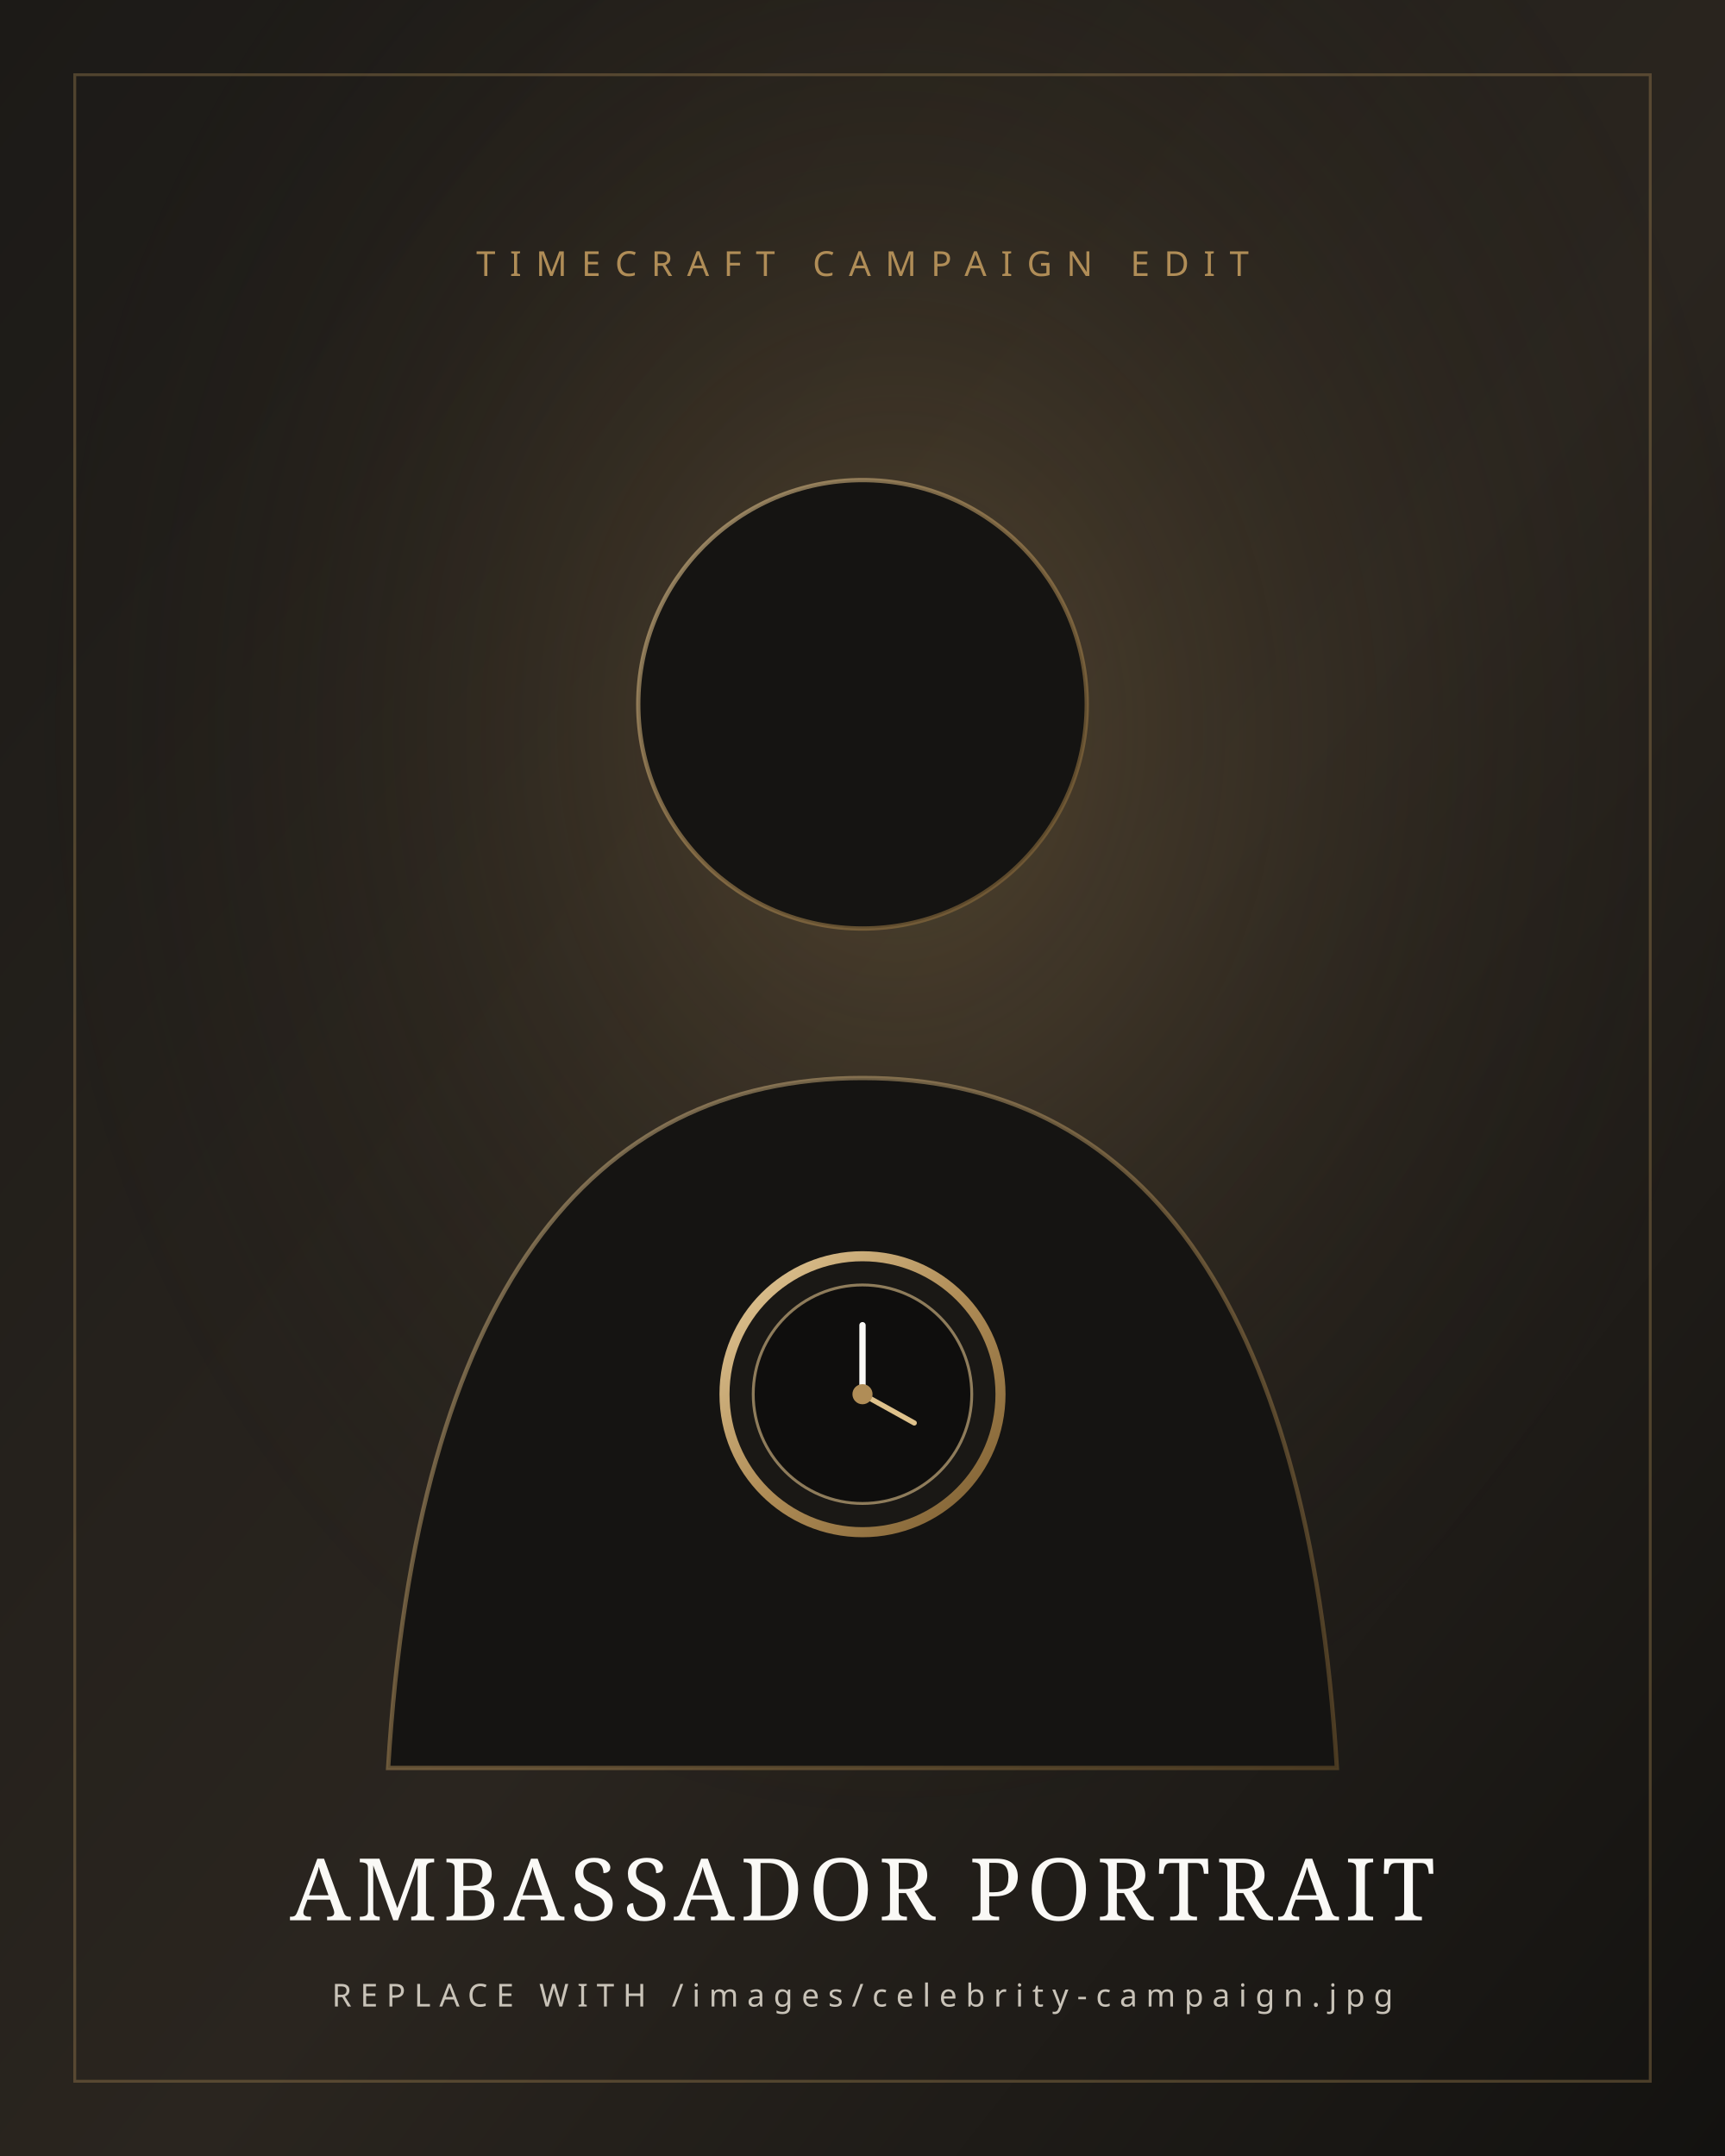
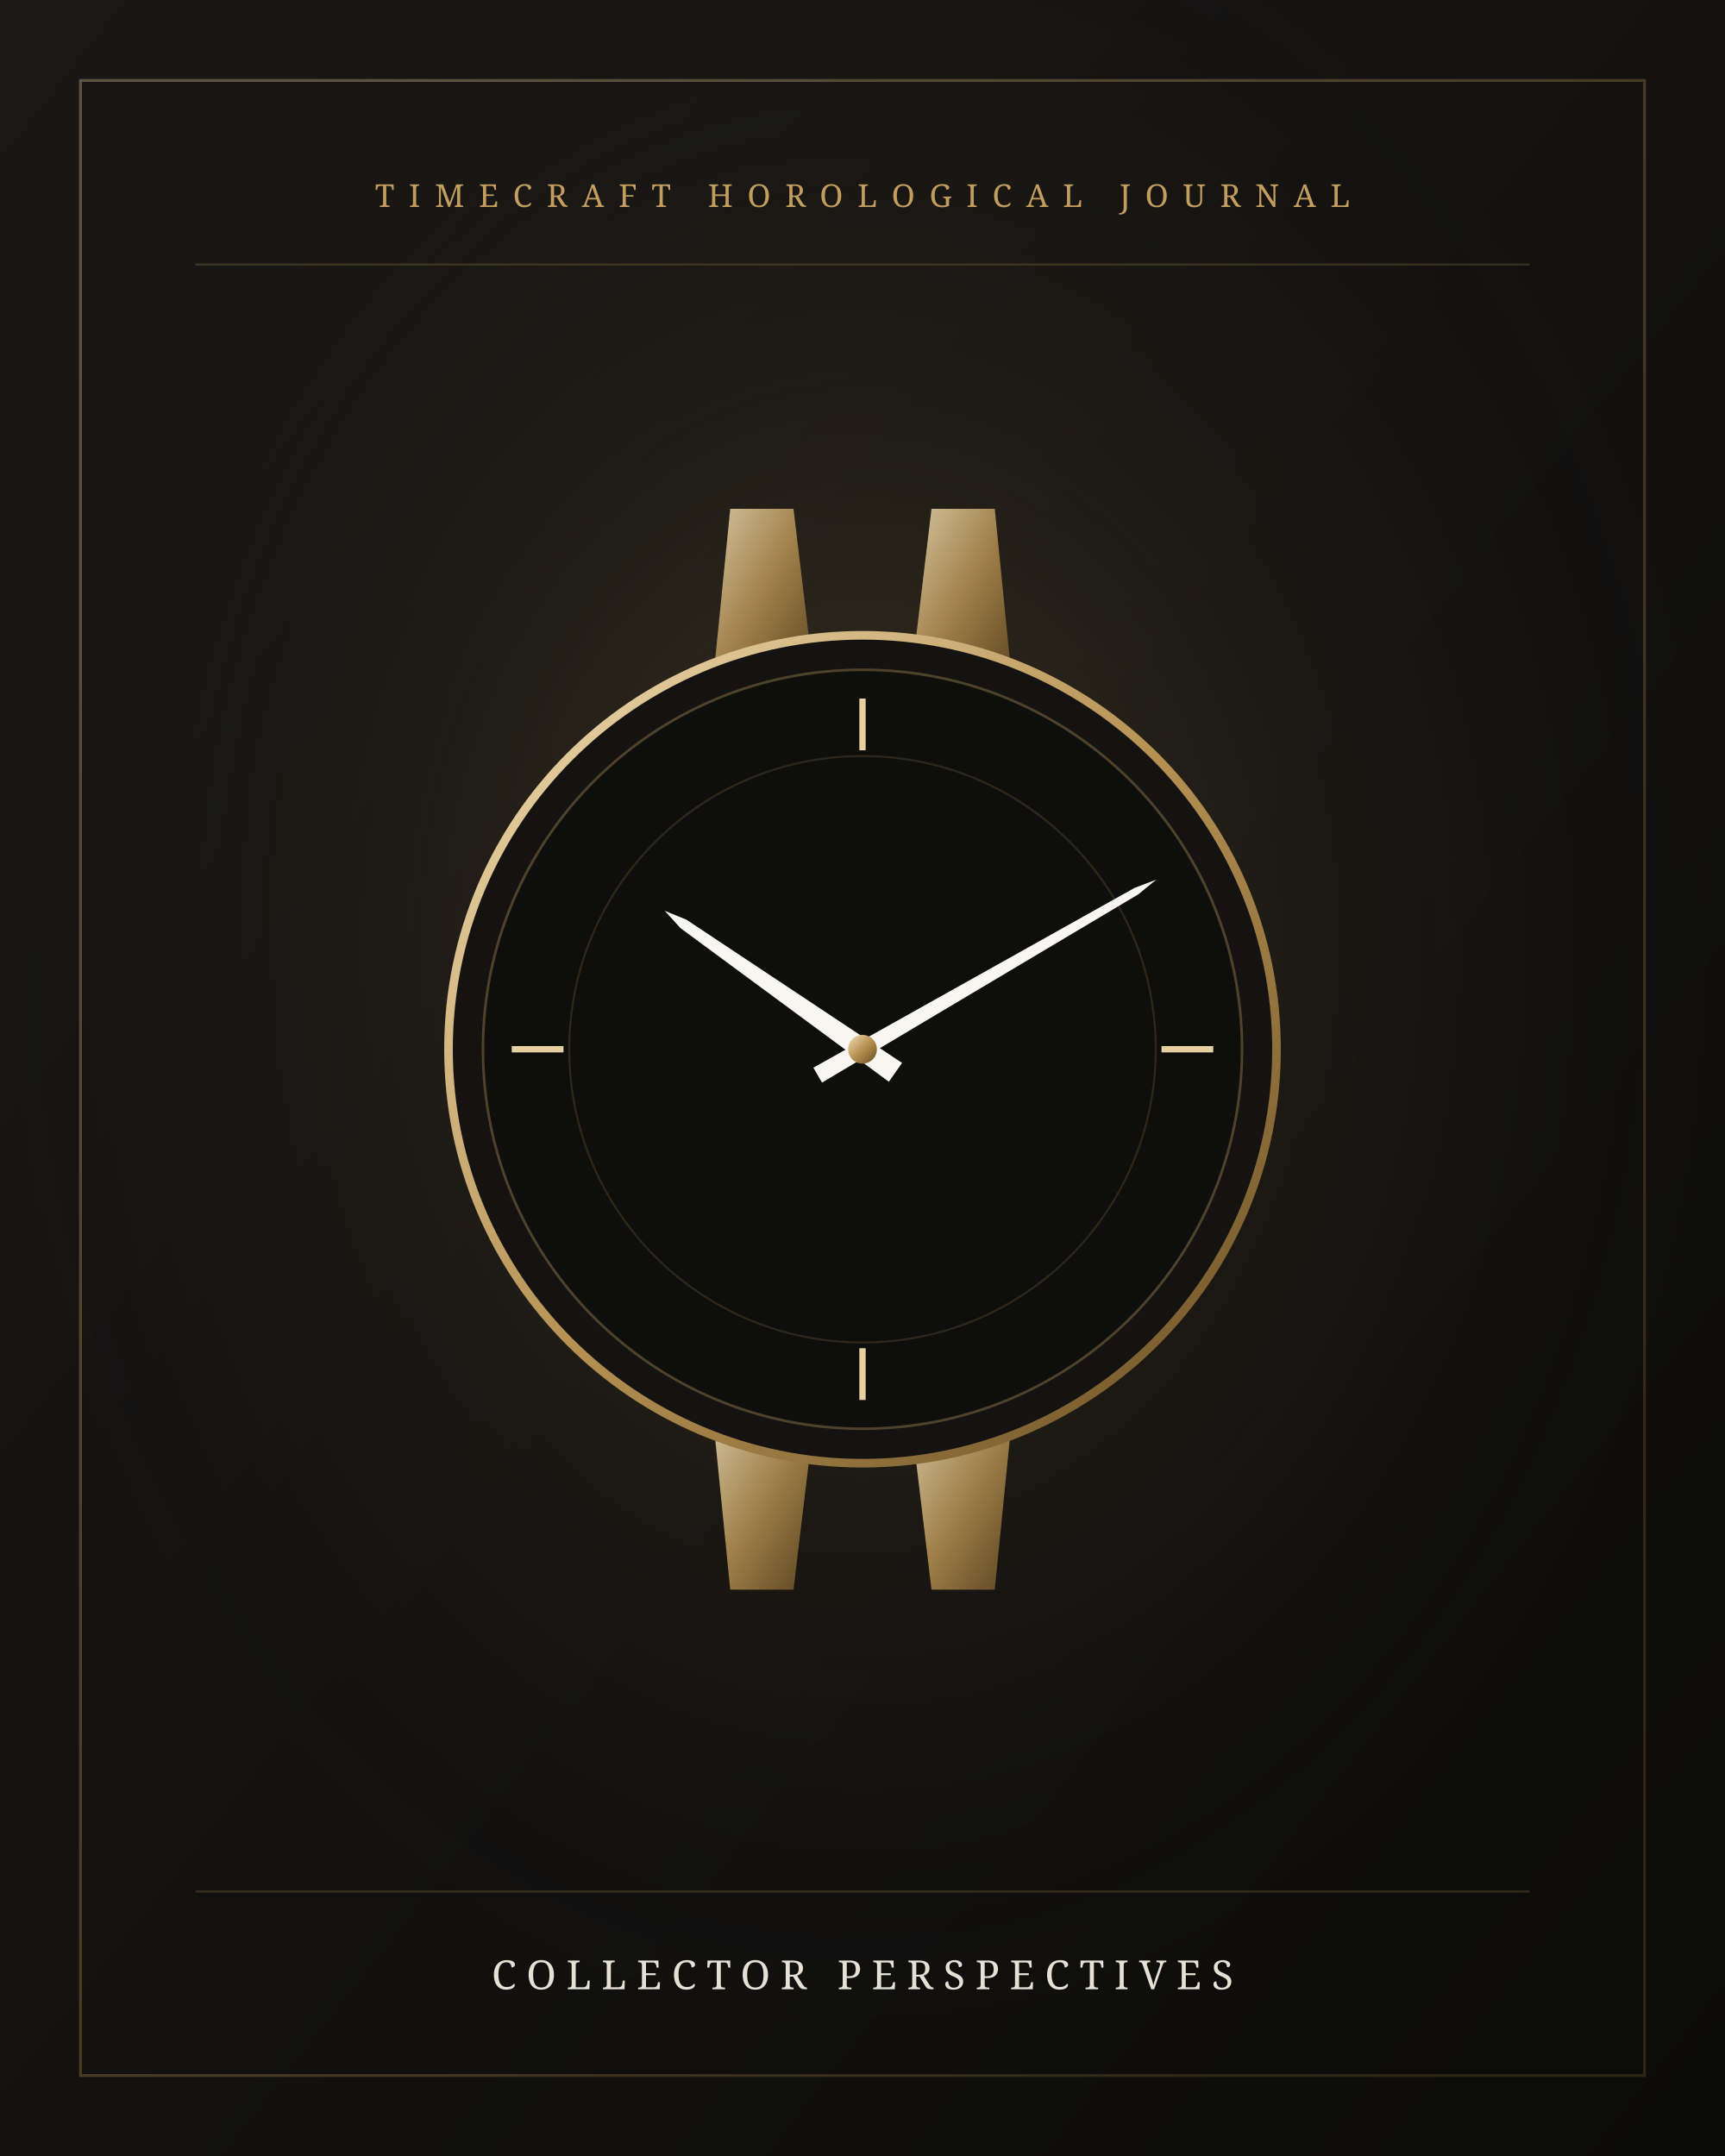
- <svg xmlns="http://www.w3.org/2000/svg" viewBox="0 0 600 750" width="600" height="750">
+ <svg xmlns="http://www.w3.org/2000/svg" viewBox="0 0 600 750" width="600" height="750" role="img" aria-label="TimeCraft Collector Editorial Study">
  <defs>
-     <linearGradient id="bg" x1="0%" y1="0%" x2="100%" y2="100%">
-       <stop offset="0%" stop-color="#1C1A17" />
-       <stop offset="55%" stop-color="#2A251F" />
-       <stop offset="100%" stop-color="#131210" />
+     <linearGradient id="editorialBg" x1="0%" y1="0%" x2="100%" y2="100%">
+       <stop offset="0%" stop-color="#1A1815" />
+       <stop offset="52%" stop-color="#121110" />
+       <stop offset="100%" stop-color="#0B0B0A" />
    </linearGradient>
-     <radialGradient id="spot" cx="52%" cy="34%" r="52%">
-       <stop offset="0%" stop-color="#B08D57" stop-opacity="0.32" />
-       <stop offset="100%" stop-color="#131210" stop-opacity="0" />
+     <radialGradient id="editorialGlow" cx="50%" cy="44%" r="54%">
+       <stop offset="0%" stop-color="#C29D5E" stop-opacity="0.24" />
+       <stop offset="100%" stop-color="#0B0B0A" stop-opacity="0" />
    </radialGradient>
-     <linearGradient id="gold" x1="0%" y1="0%" x2="100%" y2="100%">
-       <stop offset="0%" stop-color="#E5CB9A" />
-       <stop offset="50%" stop-color="#B08D57" />
-       <stop offset="100%" stop-color="#7B5D30" />
+     <linearGradient id="editorialGold" x1="10%" y1="10%" x2="90%" y2="90%">
+       <stop offset="0%" stop-color="#E6CFA1" />
+       <stop offset="50%" stop-color="#B69152" />
+       <stop offset="100%" stop-color="#785B2D" />
    </linearGradient>
  </defs>
-   <rect width="600" height="750" fill="url(#bg)" />
-   <rect width="600" height="750" fill="url(#spot)" />
-   <rect x="26" y="26" width="548" height="698" fill="none" stroke="#B08D57" stroke-opacity="0.35" stroke-width="1" />
-   <circle cx="300" cy="245" r="78" fill="#151412" stroke="url(#gold)" stroke-width="1.5" stroke-opacity="0.6" />
-   <path d="M135 615 C145 450 205 375 300 375 C395 375 455 450 465 615 Z" fill="#151412" stroke="url(#gold)" stroke-width="1.5" stroke-opacity="0.5" />
-   <g transform="translate(300 485)">
-     <circle r="48" fill="#1A1815" stroke="url(#gold)" stroke-width="3.5" />
-     <circle r="38" fill="#0F0E0D" stroke="#DFC28C" stroke-width="1" stroke-opacity="0.6" />
-     <line x1="0" y1="0" x2="0" y2="-24" stroke="#FAF9F6" stroke-width="2.2" stroke-linecap="round" />
-     <line x1="0" y1="0" x2="18" y2="10" stroke="#DFC28C" stroke-width="1.8" stroke-linecap="round" />
-     <circle r="3.5" fill="#B08D57" />
+   <rect width="600" height="750" fill="url(#editorialBg)" />
+   <rect width="600" height="750" fill="url(#editorialGlow)" />
+   <rect x="28" y="28" width="544" height="694" fill="none" stroke="url(#editorialGold)" stroke-opacity="0.32" stroke-width="1" />
+   <line x1="68" y1="92" x2="532" y2="92" stroke="#C29D5E" stroke-opacity="0.2" stroke-width="0.8" />
+   <line x1="68" y1="658" x2="532" y2="658" stroke="#C29D5E" stroke-opacity="0.2" stroke-width="0.8" />
+   <g transform="translate(300 365)">
+     <path d="M-46 -188 L-24 -188 L-18 -138 L-52 -128 Z" fill="url(#editorialGold)" opacity="0.85" />
+     <path d="M46 -188 L24 -188 L18 -138 L52 -128 Z" fill="url(#editorialGold)" opacity="0.85" />
+     <path d="M-46 188 L-24 188 L-18 138 L-52 128 Z" fill="url(#editorialGold)" opacity="0.85" />
+     <path d="M46 188 L24 188 L18 138 L52 128 Z" fill="url(#editorialGold)" opacity="0.85" />
+     <circle r="144" fill="#141311" stroke="url(#editorialGold)" stroke-width="3" />
+     <circle r="132" fill="#0E0E0D" stroke="#C29D5E" stroke-opacity="0.35" stroke-width="0.9" />
+     <circle r="102" fill="none" stroke="#C29D5E" stroke-opacity="0.18" stroke-width="0.7" />
+     <line x1="0" y1="-122" x2="0" y2="-104" stroke="#E6CFA1" stroke-width="2.2" />
+     <line x1="0" y1="104" x2="0" y2="122" stroke="#E6CFA1" stroke-width="2.2" />
+     <line x1="-122" y1="0" x2="-104" y2="0" stroke="#E6CFA1" stroke-width="2.2" />
+     <line x1="104" y1="0" x2="122" y2="0" stroke="#E6CFA1" stroke-width="2.2" />
+     <g transform="rotate(305)">
+       <polygon points="-4,14 4,14 1.8,-76 0,-84 -1.8,-76" fill="#F8F6F1" />
+     </g>
+     <g transform="rotate(60)">
+       <polygon points="-3,18 3,18 1.3,-110 0,-118 -1.3,-110" fill="#F8F6F1" />
+     </g>
+     <circle r="5" fill="url(#editorialGold)" />
  </g>
-   <text x="300" y="96" text-anchor="middle" fill="#B08D57" font-family="sans-serif" font-size="12" letter-spacing="5">TIMECRAFT CAMPAIGN EDIT</text>
-   <text x="300" y="668" text-anchor="middle" fill="#FAF9F6" font-family="Georgia, serif" font-size="30" letter-spacing="2">AMBASSADOR PORTRAIT</text>
-   <text x="300" y="698" text-anchor="middle" fill="#C9C3B8" font-family="sans-serif" font-size="11" letter-spacing="3">REPLACE WITH /images/celebrity-campaign.jpg</text>
+   <text x="300" y="72" text-anchor="middle" fill="#C29D5E" font-family="Georgia, serif" font-size="11" letter-spacing="5">TIMECRAFT HOROLOGICAL JOURNAL</text>
+   <text x="300" y="692" text-anchor="middle" fill="#E6E1D6" font-family="Georgia, serif" font-size="14" letter-spacing="3.5">COLLECTOR PERSPECTIVES</text>
</svg>
